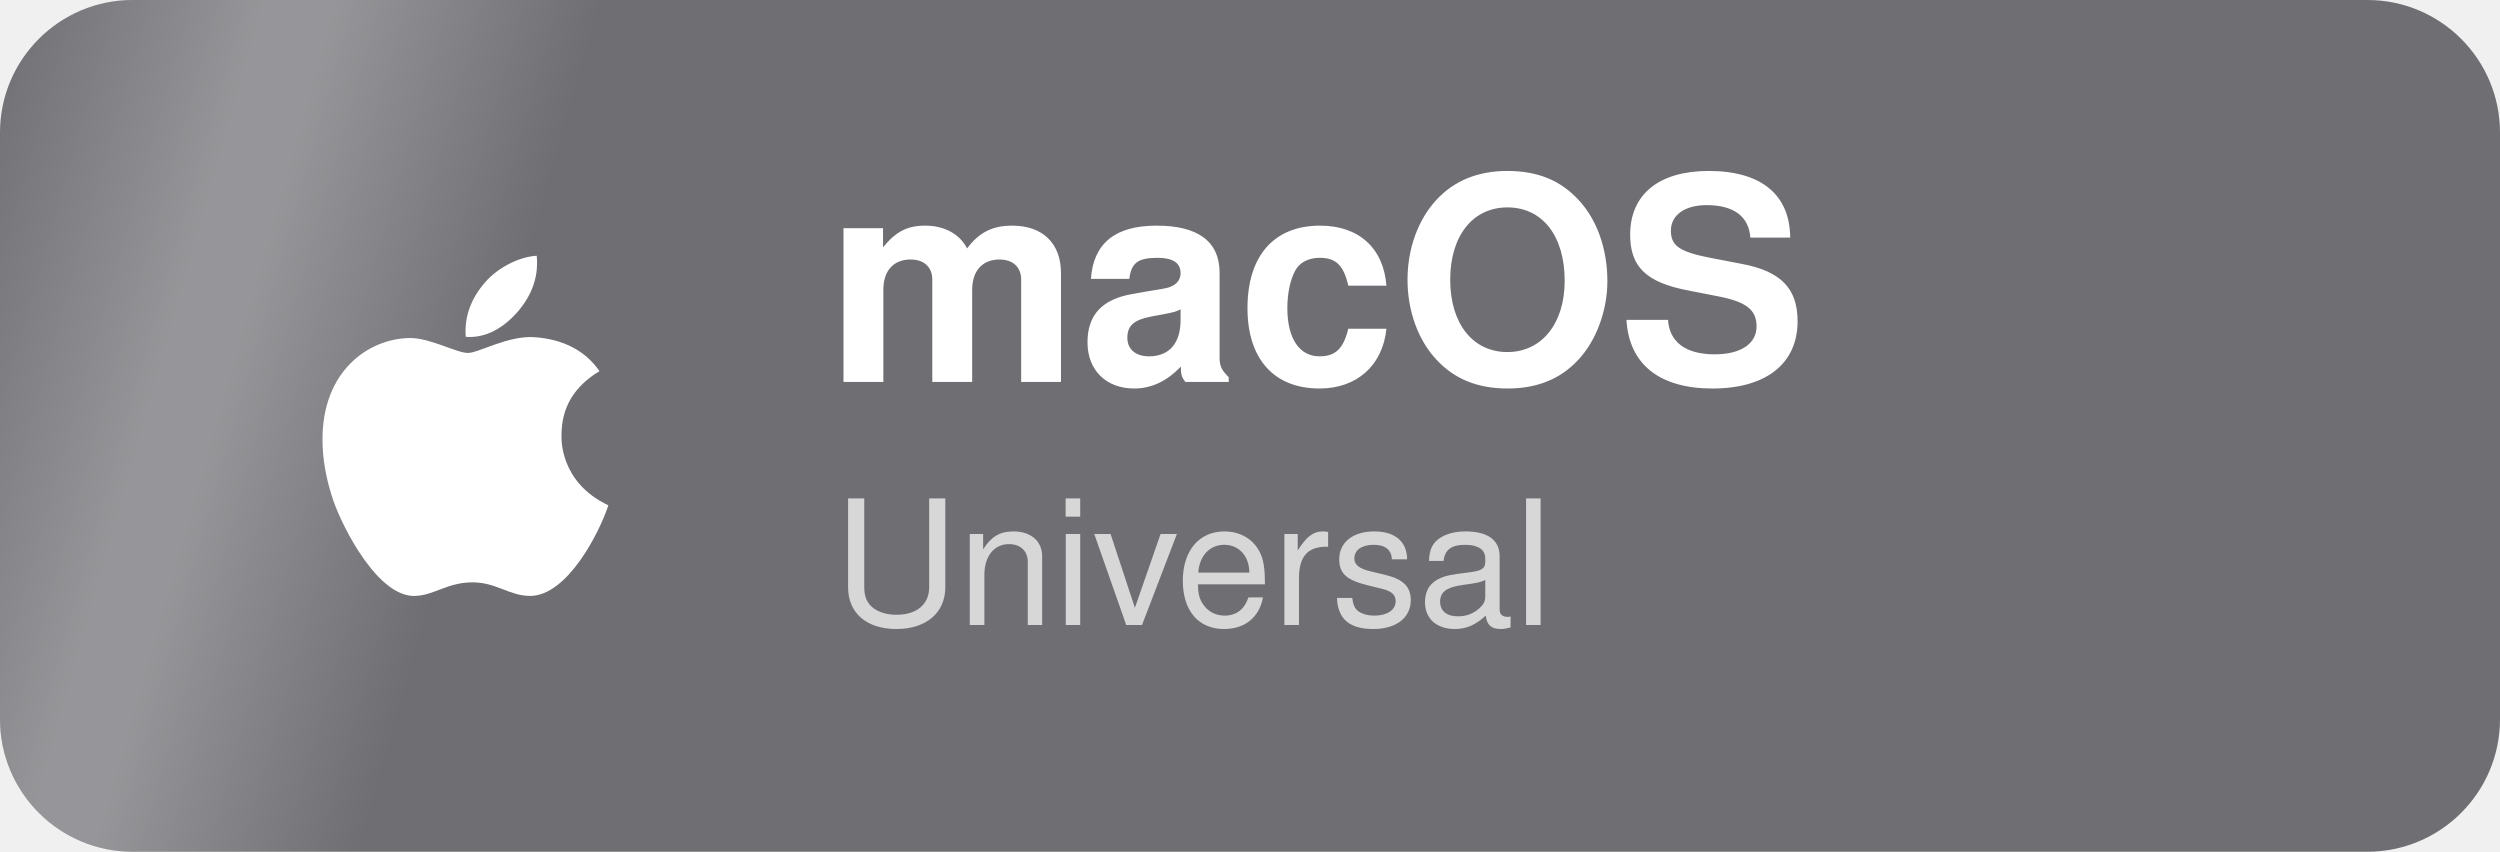
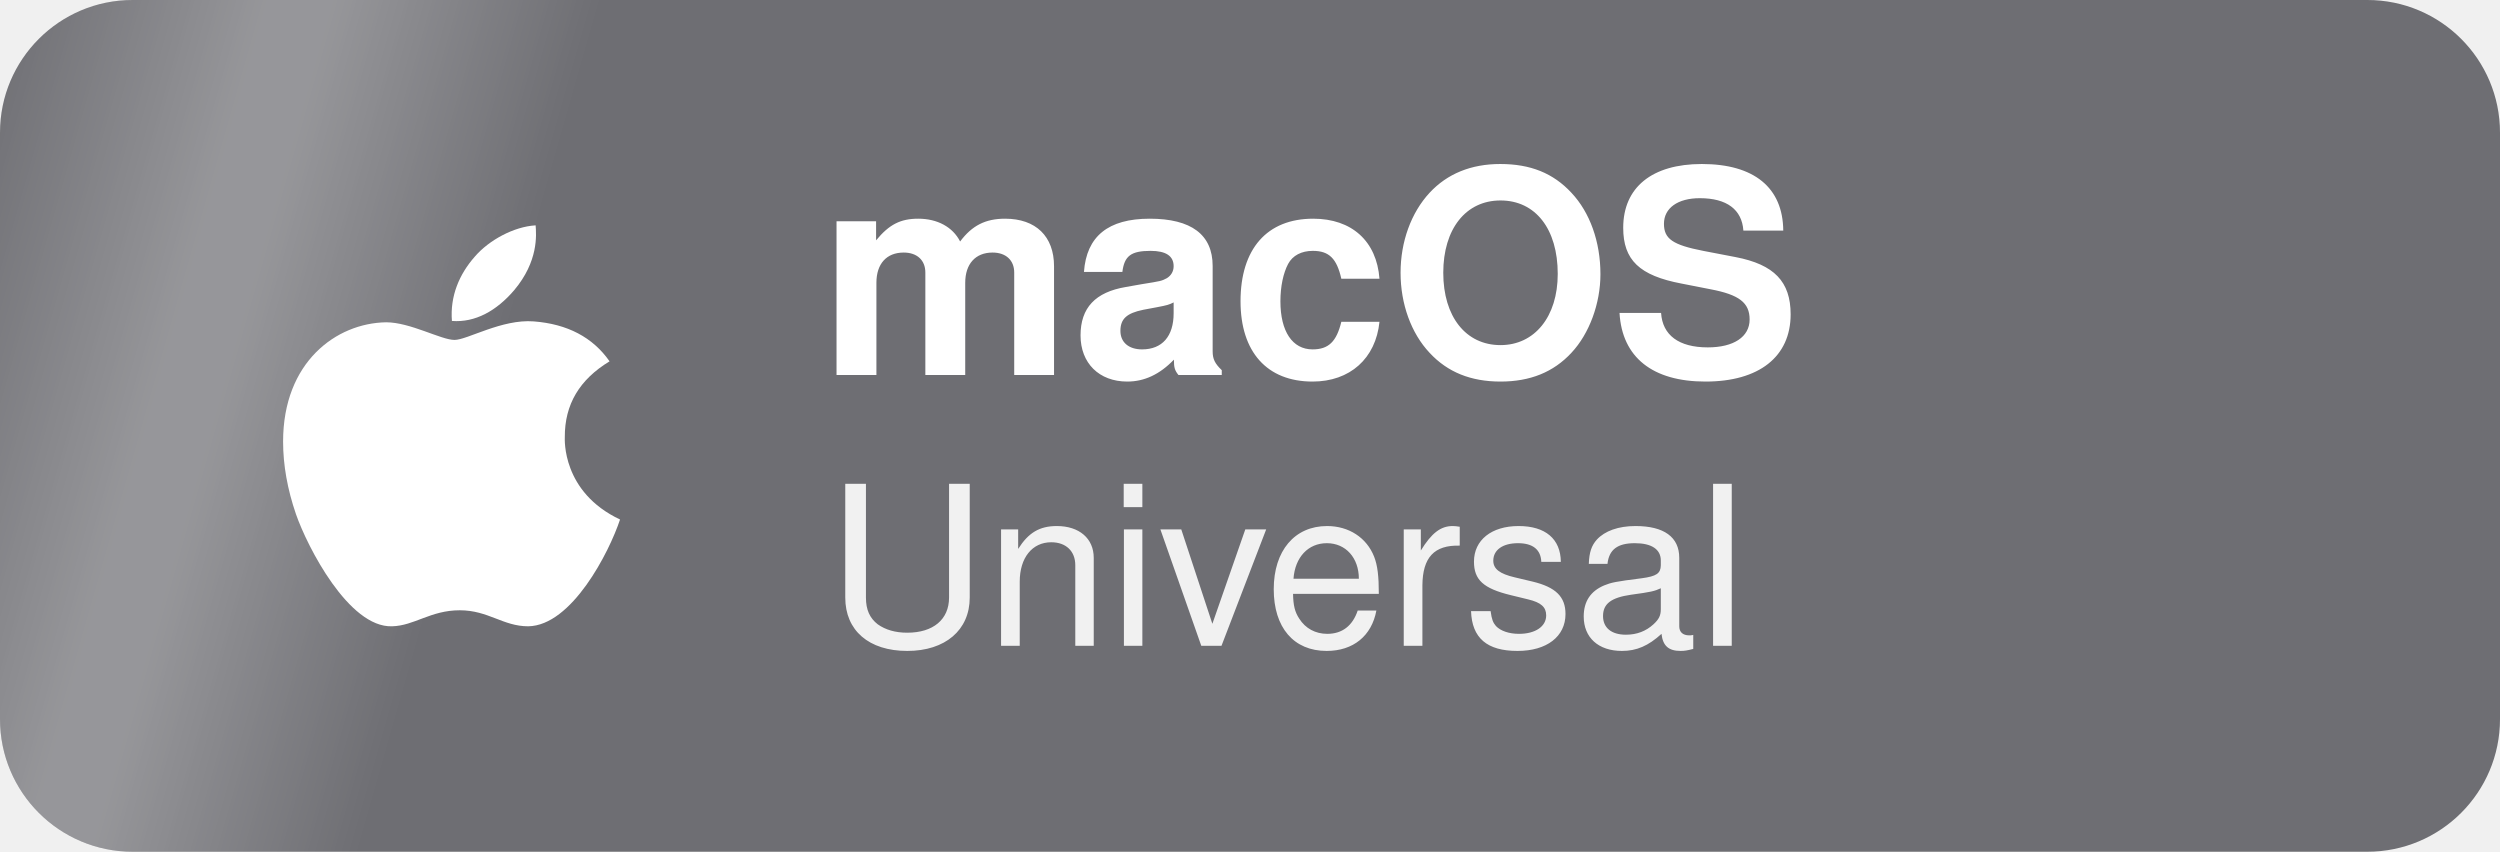
<svg xmlns="http://www.w3.org/2000/svg" viewBox="0 0 720 245.3" width="720" height="245.3" role="img" aria-label="Download for macOS">
  <defs>
    <clipPath id="edge">
      <path d="M38.2,0 H681.8 A38.2,38.2 0 0 1 720,38.2 V207.1 A38.2,38.2 0 0 1 681.8,245.3 H38.2 A38.2,38.2 0 0 1 0,207.1 V38.2 A38.2,38.2 0 0 1 38.2,0 Z" />
    </clipPath>
    <linearGradient id="sheen" x1="0" y1="0" x2="1" y2="0">
      <stop offset="0" stop-color="#fff" stop-opacity="0" />
      <stop offset="0.45" stop-color="#fff" stop-opacity="0.28" />
      <stop offset="0.55" stop-color="#fff" stop-opacity="0.28" />
      <stop offset="1" stop-color="#fff" stop-opacity="0" />
    </linearGradient>
  </defs>
  <style>
    @keyframes pass {
      0%       { transform: translateX(-278.2px); }
      10.55%   { transform: translateX(998.2px); }
      100%     { transform: translateX(998.2px); }
    }
    .band { animation: pass 9.206s linear 0.901s infinite backwards; }
    @media (prefers-reduced-motion: reduce) {
      .band { animation: none; opacity: 0; }
    }
  </style>
  <path d="M38.2,0 H681.8 A38.2,38.2 0 0 1 720,38.2 V207.1 A38.2,38.2 0 0 1 681.8,245.3 H38.2 A38.2,38.2 0 0 1 0,207.1 V38.2 A38.2,38.2 0 0 1 38.2,0 Z" fill="#6e6e73" />
-   <g transform="translate(92.0 66.65) scale(0.21875)" fill="#ffffff">
+   <g transform="translate(80.5 56.65) scale(0.25781)" fill="#ffffff">
    <path d="M318.7 268.7c-.2-36.7 16.4-64.4 50-84.8-18.8-26.9-47.2-41.7-84.7-44.6-35.5-2.8-74.3 20.7-88.5 20.7-15 0-49.4-19.7-76.4-19.7C63.3 141.2 4 184.8 4 273.5q0 39.3 14.4 81.2c12.8 36.7 59 126.7 107.2 125.2 25.2-.6 43-17.9 75.8-17.9 31.8 0 48.3 17.9 76.4 17.9 48.6-.7 90.4-82.5 102.6-119.3-65.2-30.7-61.7-90-61.7-91.9zm-56.6-164.2c27.3-32.4 24.8-61.9 24-72.5-24.1 1.4-52 16.4-67.9 34.9-17.5 19.8-27.8 44.3-25.6 71.9 26.1 2 49.9-11.4 69.5-34.3z" />
  </g>
-   <text x="238" y="110" font-family="-apple-system, BlinkMacSystemFont, 'Segoe UI', Helvetica, Arial, sans-serif" font-size="82" font-weight="700" fill="#ffffff">macOS</text>
-   <text x="240" y="180" font-family="-apple-system, BlinkMacSystemFont, 'Segoe UI', Helvetica, Arial, sans-serif" font-size="50" font-weight="400" fill="#ffffff" fill-opacity="0.72">Universal</text>
+   <text x="236" y="108" font-family="-apple-system, BlinkMacSystemFont, 'Segoe UI', Helvetica, Arial, sans-serif" font-size="82" font-weight="700" fill="#ffffff">macOS</text>
+   <text x="238" y="186" font-family="-apple-system, BlinkMacSystemFont, 'Segoe UI', Helvetica, Arial, sans-serif" font-size="64" font-weight="400" fill="#ffffff" fill-opacity="0.9">Universal</text>
  <g clip-path="url(#edge)">
    <g class="band">
      <rect x="0" y="-60" width="173.4" height="365.3" fill="url(#sheen)" transform="skewX(-16)" />
    </g>
  </g>
</svg>
